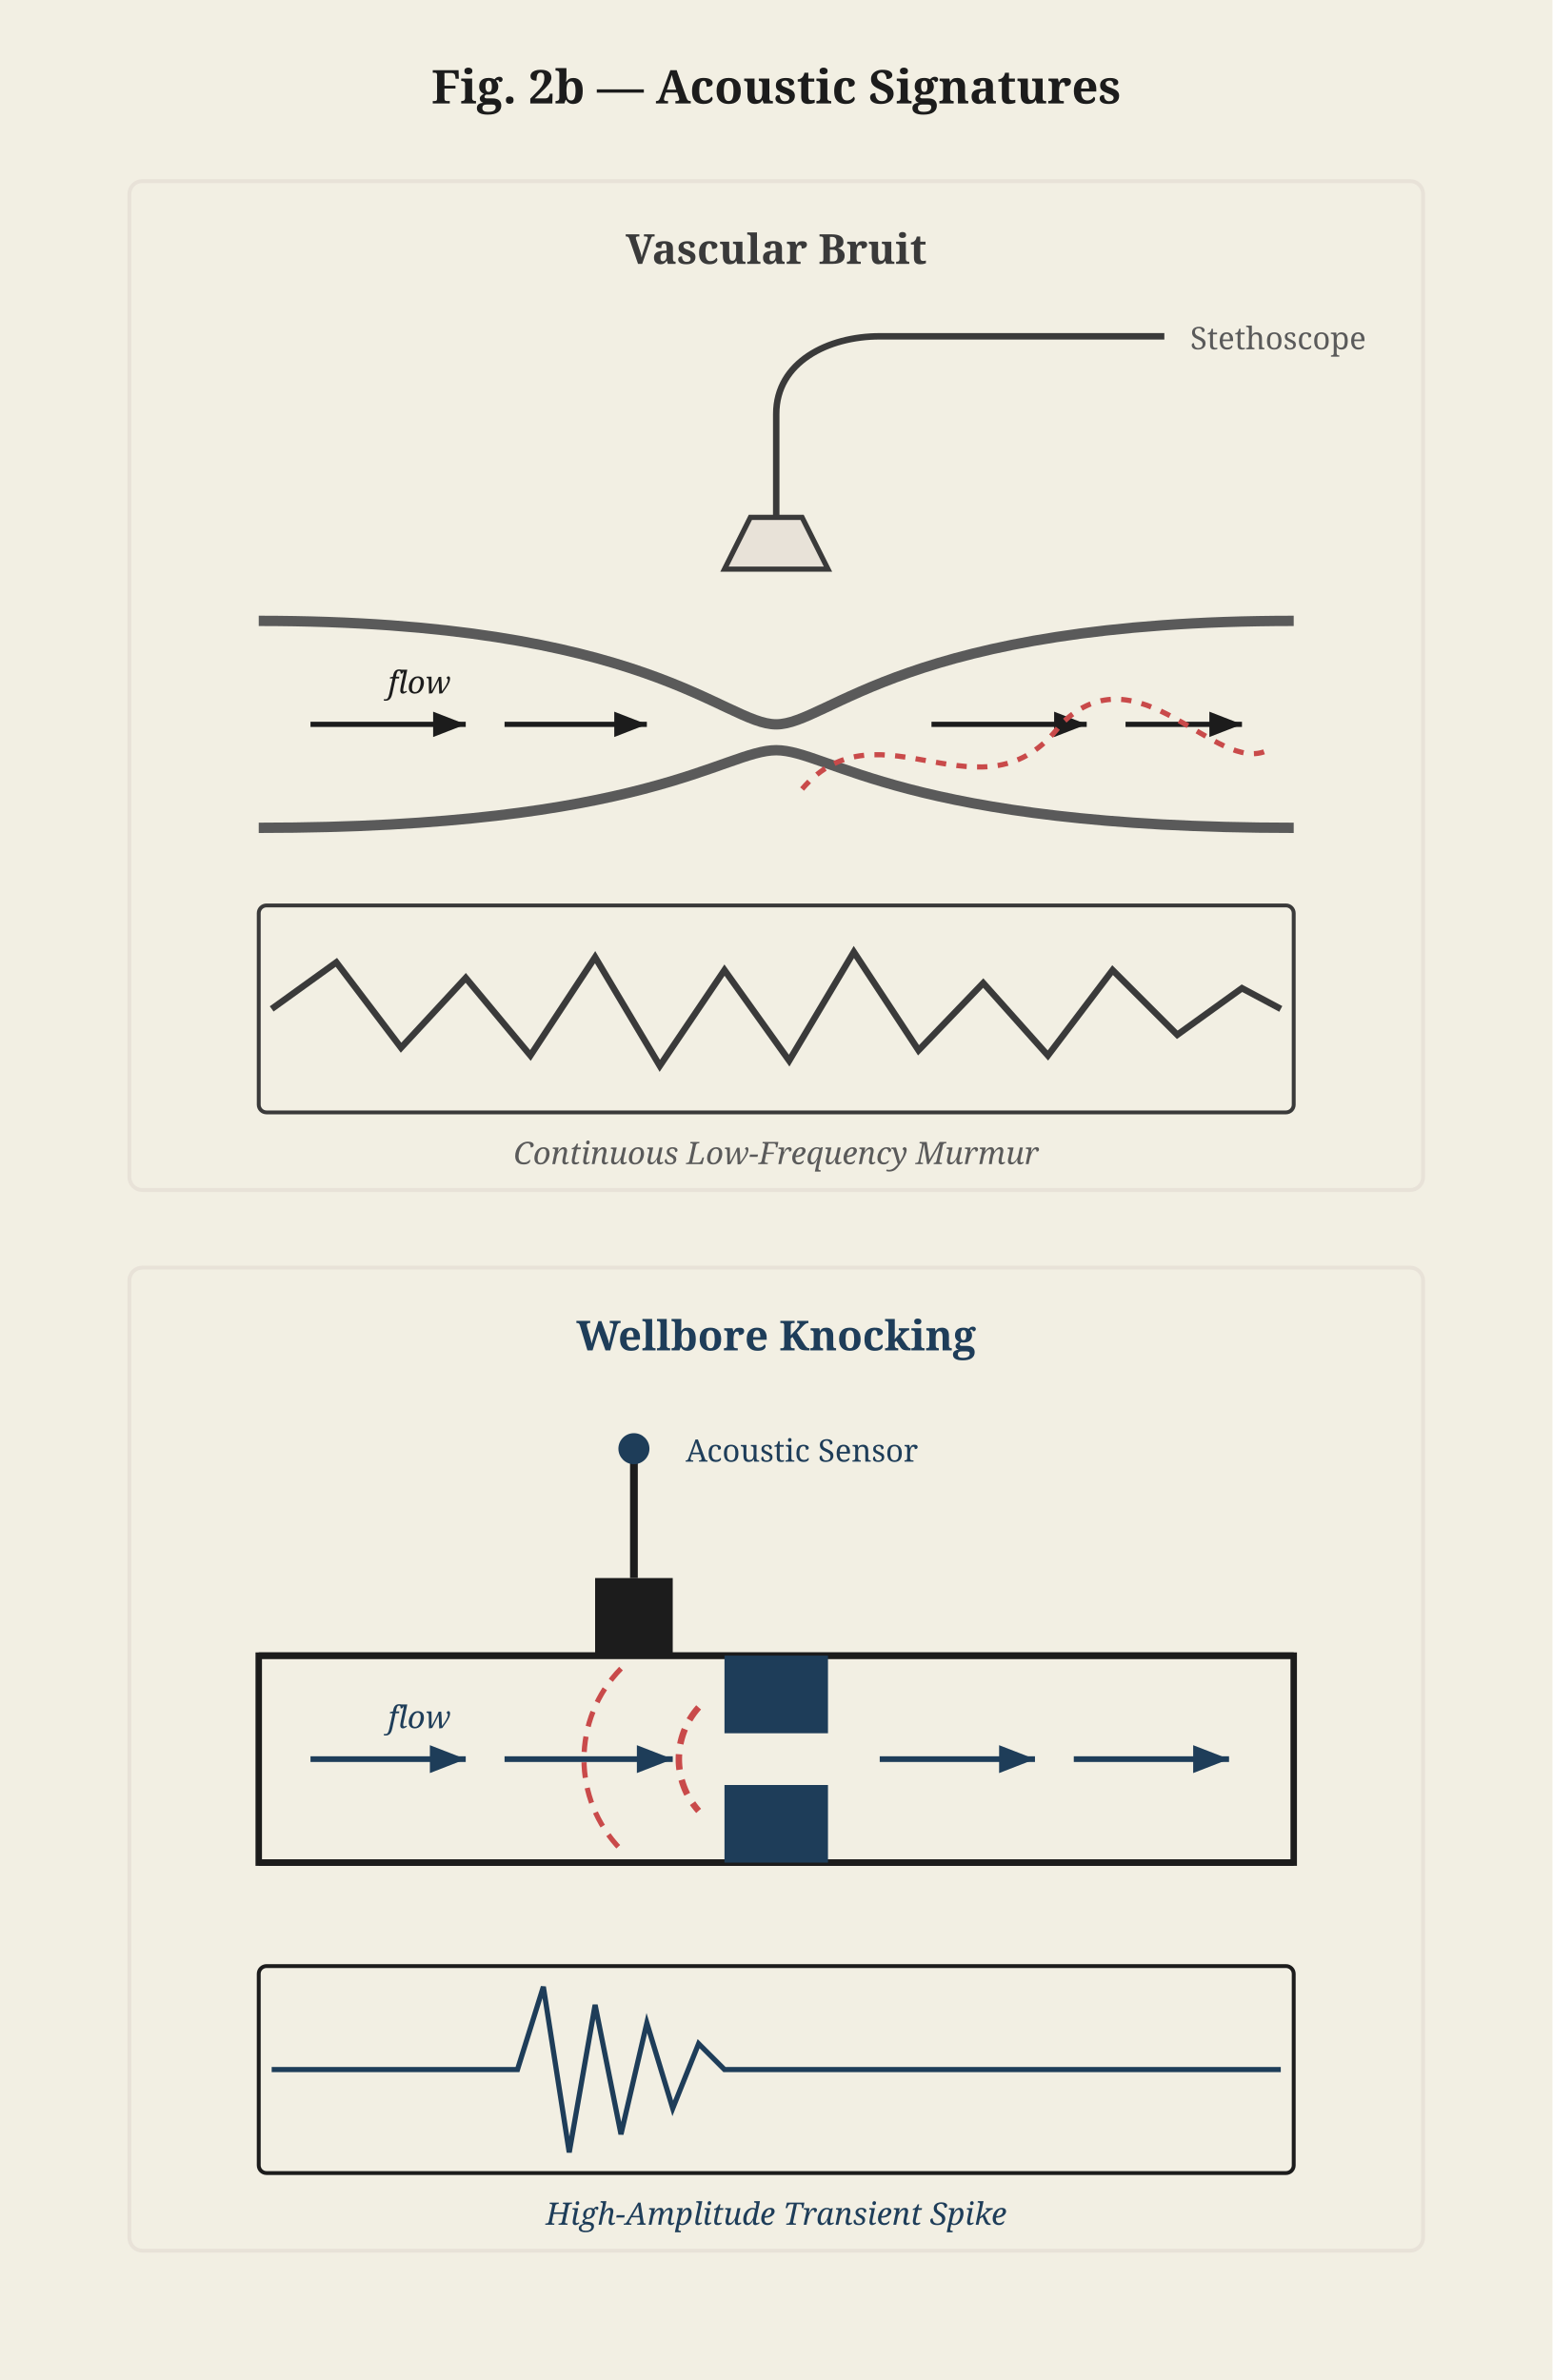
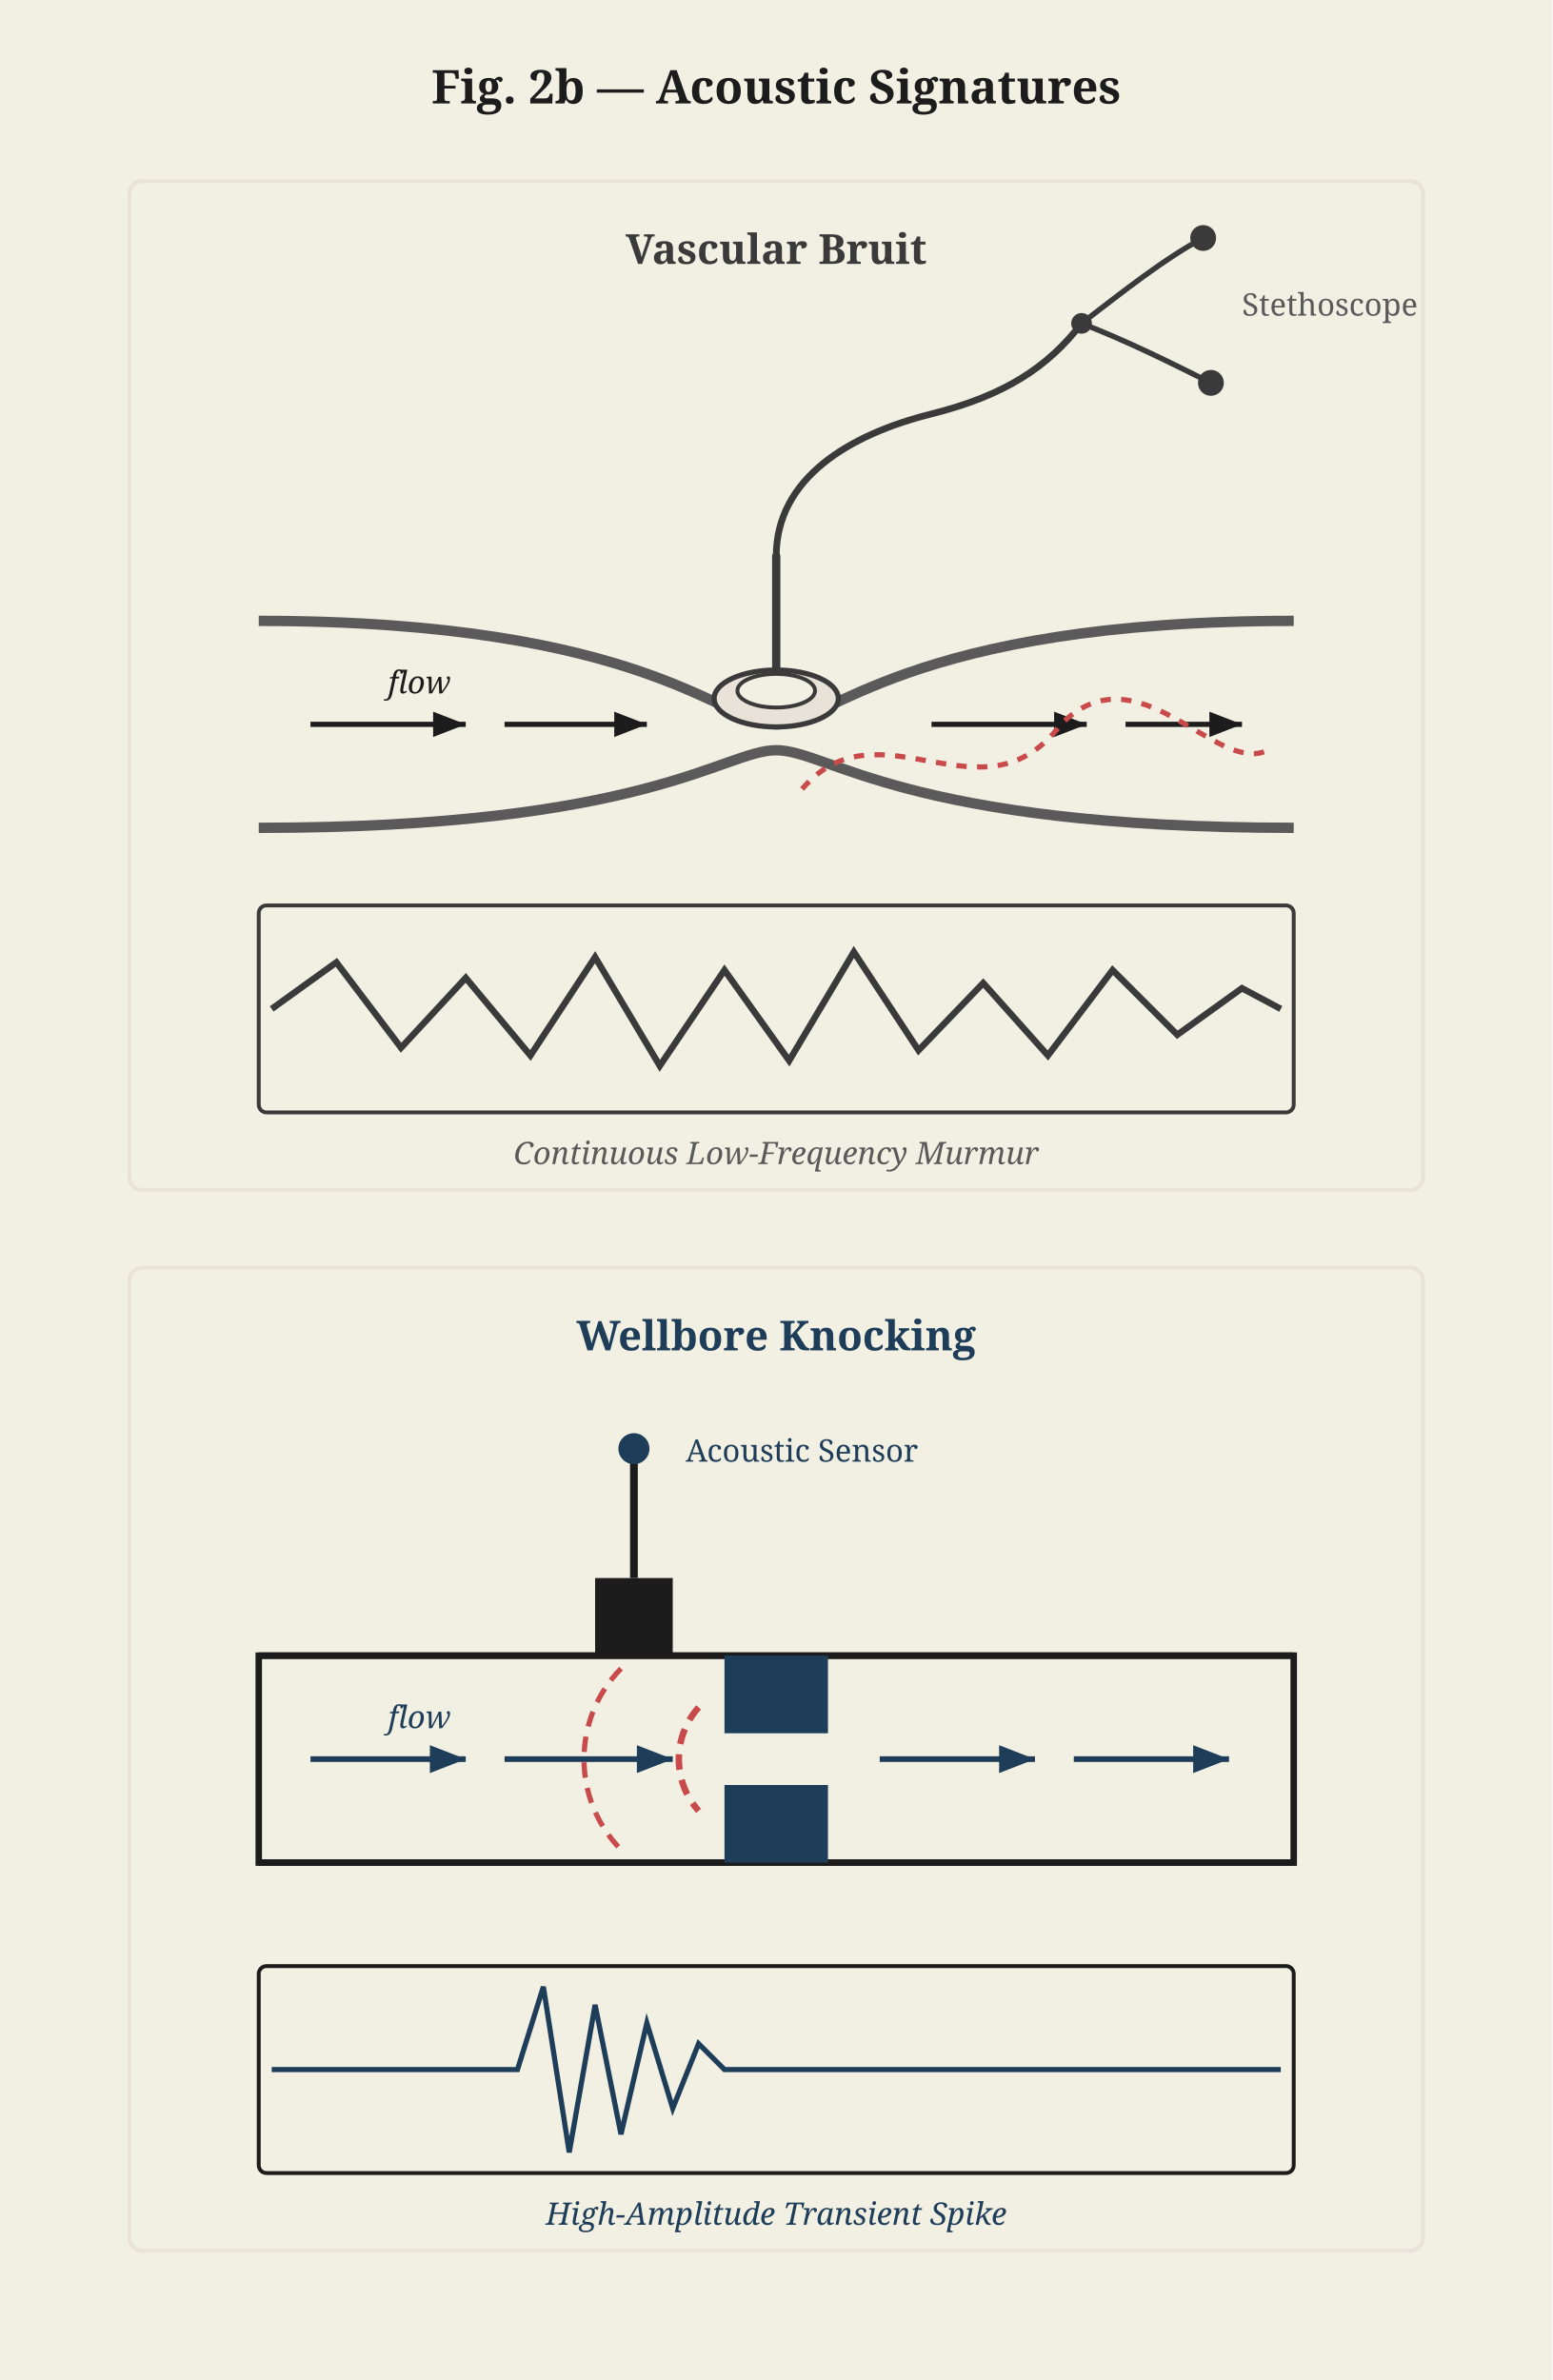
<svg xmlns="http://www.w3.org/2000/svg" viewBox="0 0 600 920" width="100%" height="100%">
  <defs>
    <marker id="flow-arrow" viewBox="0 0 10 10" refX="9" refY="5" markerWidth="7" markerHeight="7" orient="auto">
      <path d="M 0 1.5 L 9 5 L 0 8.5 z" fill="#1c1c1c" />
    </marker>
    <marker id="flow-arrow-blue" viewBox="0 0 10 10" refX="9" refY="5" markerWidth="7" markerHeight="7" orient="auto">
      <path d="M 0 1.5 L 9 5 L 0 8.5 z" fill="#1e3d59" />
    </marker>
  </defs>
  <rect width="100%" height="100%" fill="#f2efe3" />
  <text x="300" y="40" font-family="Georgia, serif" font-size="18" font-weight="bold" fill="#1c1c1c" text-anchor="middle">Fig. 2b — Acoustic Signatures</text>
  <g transform="translate(50, 70)">
    <rect x="0" y="0" width="500" height="390" fill="#f2efe3" stroke="#e8e2d8" stroke-width="1.5" rx="5" />
    <text x="250" y="32" font-family="Georgia, serif" font-size="16" font-weight="bold" fill="#3a3a3a" text-anchor="middle">Vascular Bruit</text>
    <path d="M 50 170 C 200 170, 230 210, 250 210 C 270 210, 300 170, 450 170" fill="none" stroke="#5a5a5a" stroke-width="4" />
    <path d="M 50 250 C 200 250, 230 220, 250 220 C 270 220, 300 250, 450 250" fill="none" stroke="#5a5a5a" stroke-width="4" />
    <path d="M 70 210 L 130 210" stroke="#1c1c1c" stroke-width="2" marker-end="url(#flow-arrow)" />
    <path d="M 145 210 L 200 210" stroke="#1c1c1c" stroke-width="2" marker-end="url(#flow-arrow)" />
    <path d="M 310 210 L 370 210" stroke="#1c1c1c" stroke-width="2" marker-end="url(#flow-arrow)" />
    <path d="M 385 210 L 430 210" stroke="#1c1c1c" stroke-width="2" marker-end="url(#flow-arrow)" />
    <text x="100" y="198" font-family="Georgia, serif" font-size="12" font-style="italic" fill="#1c1c1c">flow</text>
-     <path d="M 230 150 L 270 150 L 260 130 L 240 130 Z" fill="#e8e2d8" stroke="#3a3a3a" stroke-width="2" />
-     <path d="M 250 130 L 250 90 C 250 70, 270 60, 290 60 L 400 60" fill="none" stroke="#3a3a3a" stroke-width="2.5" />
-     <text x="410" y="65" font-family="Georgia, serif" font-size="12" fill="#5a5a5a">Stethoscope</text>
+     <g fill="none" stroke="#3a3a3a" stroke-linecap="round" stroke-linejoin="round">
+       <ellipse cx="250" cy="200" rx="24" ry="11" fill="#e8e2d8" stroke-width="2" />
+       <ellipse cx="250" cy="197" rx="15" ry="6.5" fill="#f2efe3" stroke-width="1.5" />
+       <line x1="250" y1="189" x2="250" y2="145" stroke-width="3.2" />
+       <path d="M 250 145 C 250 115, 278 98, 310 90 C 338 83, 355 72, 368 55" stroke-width="2.6" />
+       <circle cx="368" cy="55" r="4" fill="#3a3a3a" stroke="none" />
+       <path d="M 368 55 C 385 42, 400 30, 415 22" stroke-width="2.1" />
+       <path d="M 368 55 C 386 62, 402 70, 418 78" stroke-width="2.1" />
+       <circle cx="415" cy="22" r="5" fill="#3a3a3a" stroke="none" />
+       <circle cx="418" cy="78" r="5" fill="#3a3a3a" stroke="none" />
+     </g>
+     <text x="430" y="52" font-family="Georgia, serif" font-size="12" fill="#5a5a5a">Stethoscope</text>
    <path d="M 260 235 C 290 200, 330 250, 360 210 C 390 180, 420 230, 440 220" fill="none" stroke="#c94a4a" stroke-width="2" stroke-dasharray="4,4" />
    <rect x="50" y="280" width="400" height="80" fill="#f2efe3" stroke="#3a3a3a" stroke-width="1.5" rx="3" />
    <path d="M 55 320 L 80 302 L 105 335 L 130 308 L 155 338 L 180 300 L 205 342 L 230 305 L 255 340 L 280 298 L 305 336 L 330 310 L 355 338 L 380 305 L 405 330 L 430 312 L 445 320" fill="none" stroke="#3a3a3a" stroke-width="2.5" />
    <text x="250" y="380" font-family="Georgia, serif" font-size="12" font-style="italic" fill="#5a5a5a" text-anchor="middle">Continuous Low-Frequency Murmur</text>
  </g>
  <g transform="translate(50, 490)">
    <rect x="0" y="0" width="500" height="380" fill="#f2efe3" stroke="#e8e2d8" stroke-width="1.5" rx="5" />
    <text x="250" y="32" font-family="Georgia, serif" font-size="16" font-weight="bold" fill="#1e3d59" text-anchor="middle">Wellbore Knocking</text>
    <rect x="50" y="150" width="400" height="80" fill="none" stroke="#1c1c1c" stroke-width="2.5" />
    <path d="M 50 150 L 450 150 M 50 230 L 450 230" stroke="#1c1c1c" stroke-width="2.5" />
    <path d="M 230 150 L 270 150 L 270 180 L 230 180 Z" fill="#1e3d59" />
    <path d="M 230 230 L 270 230 L 270 200 L 230 200 Z" fill="#1e3d59" />
    <path d="M 70 190 L 130 190" stroke="#1e3d59" stroke-width="2.2" marker-end="url(#flow-arrow-blue)" />
    <path d="M 145 190 L 210 190" stroke="#1e3d59" stroke-width="2.2" marker-end="url(#flow-arrow-blue)" />
    <path d="M 290 190 L 350 190" stroke="#1e3d59" stroke-width="2.2" marker-end="url(#flow-arrow-blue)" />
    <path d="M 365 190 L 425 190" stroke="#1e3d59" stroke-width="2.2" marker-end="url(#flow-arrow-blue)" />
    <text x="100" y="178" font-family="Georgia, serif" font-size="12" font-style="italic" fill="#1e3d59">flow</text>
    <rect x="180" y="120" width="30" height="30" fill="#1c1c1c" />
    <line x1="195" y1="120" x2="195" y2="70" stroke="#1c1c1c" stroke-width="3" />
    <circle cx="195" cy="70" r="6" fill="#1e3d59" />
    <text x="215" y="75" font-family="Georgia, serif" font-size="12" fill="#1e3d59">Acoustic Sensor</text>
    <path d="M 220 170 A 30 30 0 0 0 220 210" fill="none" stroke="#c94a4a" stroke-width="2.5" stroke-dasharray="6,4" />
    <path d="M 190 155 A 50 50 0 0 0 190 225" fill="none" stroke="#c94a4a" stroke-width="2" stroke-dasharray="6,4" />
    <rect x="50" y="270" width="400" height="80" fill="#f2efe3" stroke="#1c1c1c" stroke-width="1.5" rx="3" />
    <path d="M 55 310 L 150 310 L 160 278 L 170 342 L 180 285 L 190 335 L 200 292 L 210 325 L 220 300 L 230 310 L 445 310" fill="none" stroke="#1e3d59" stroke-width="2" />
    <text x="250" y="370" font-family="Georgia, serif" font-size="12" font-style="italic" fill="#1e3d59" text-anchor="middle">High-Amplitude Transient Spike</text>
  </g>
</svg>
